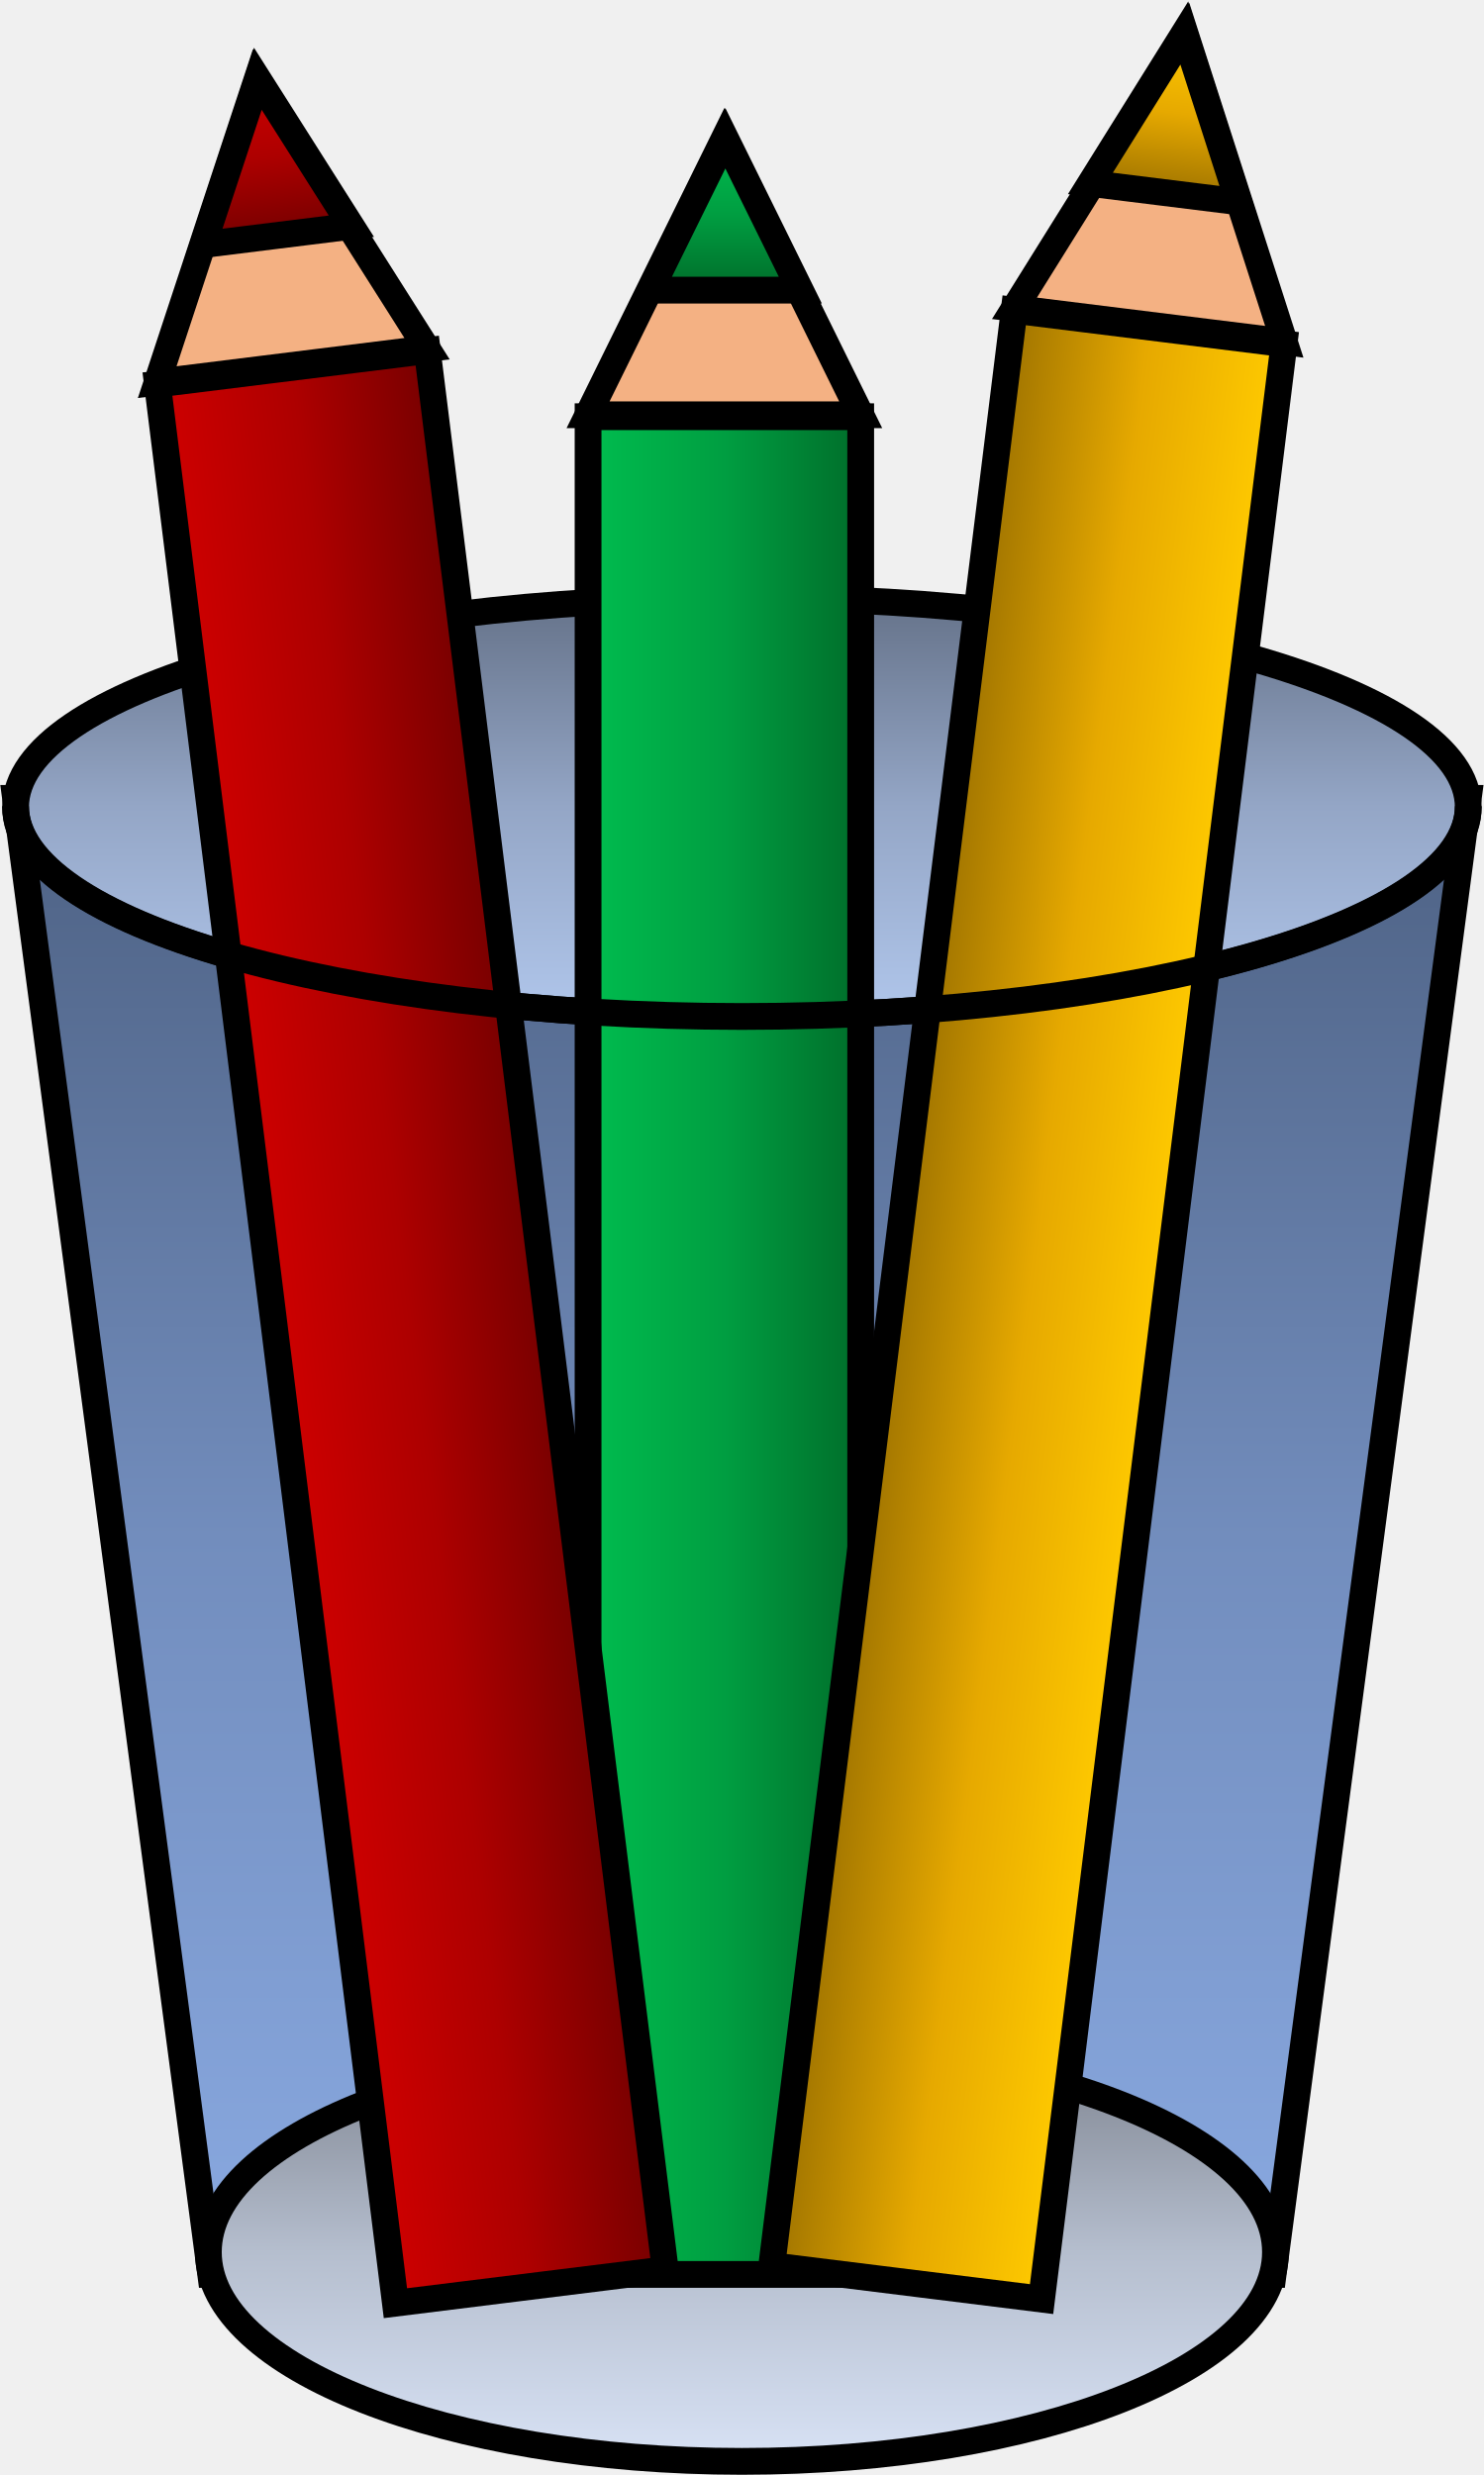
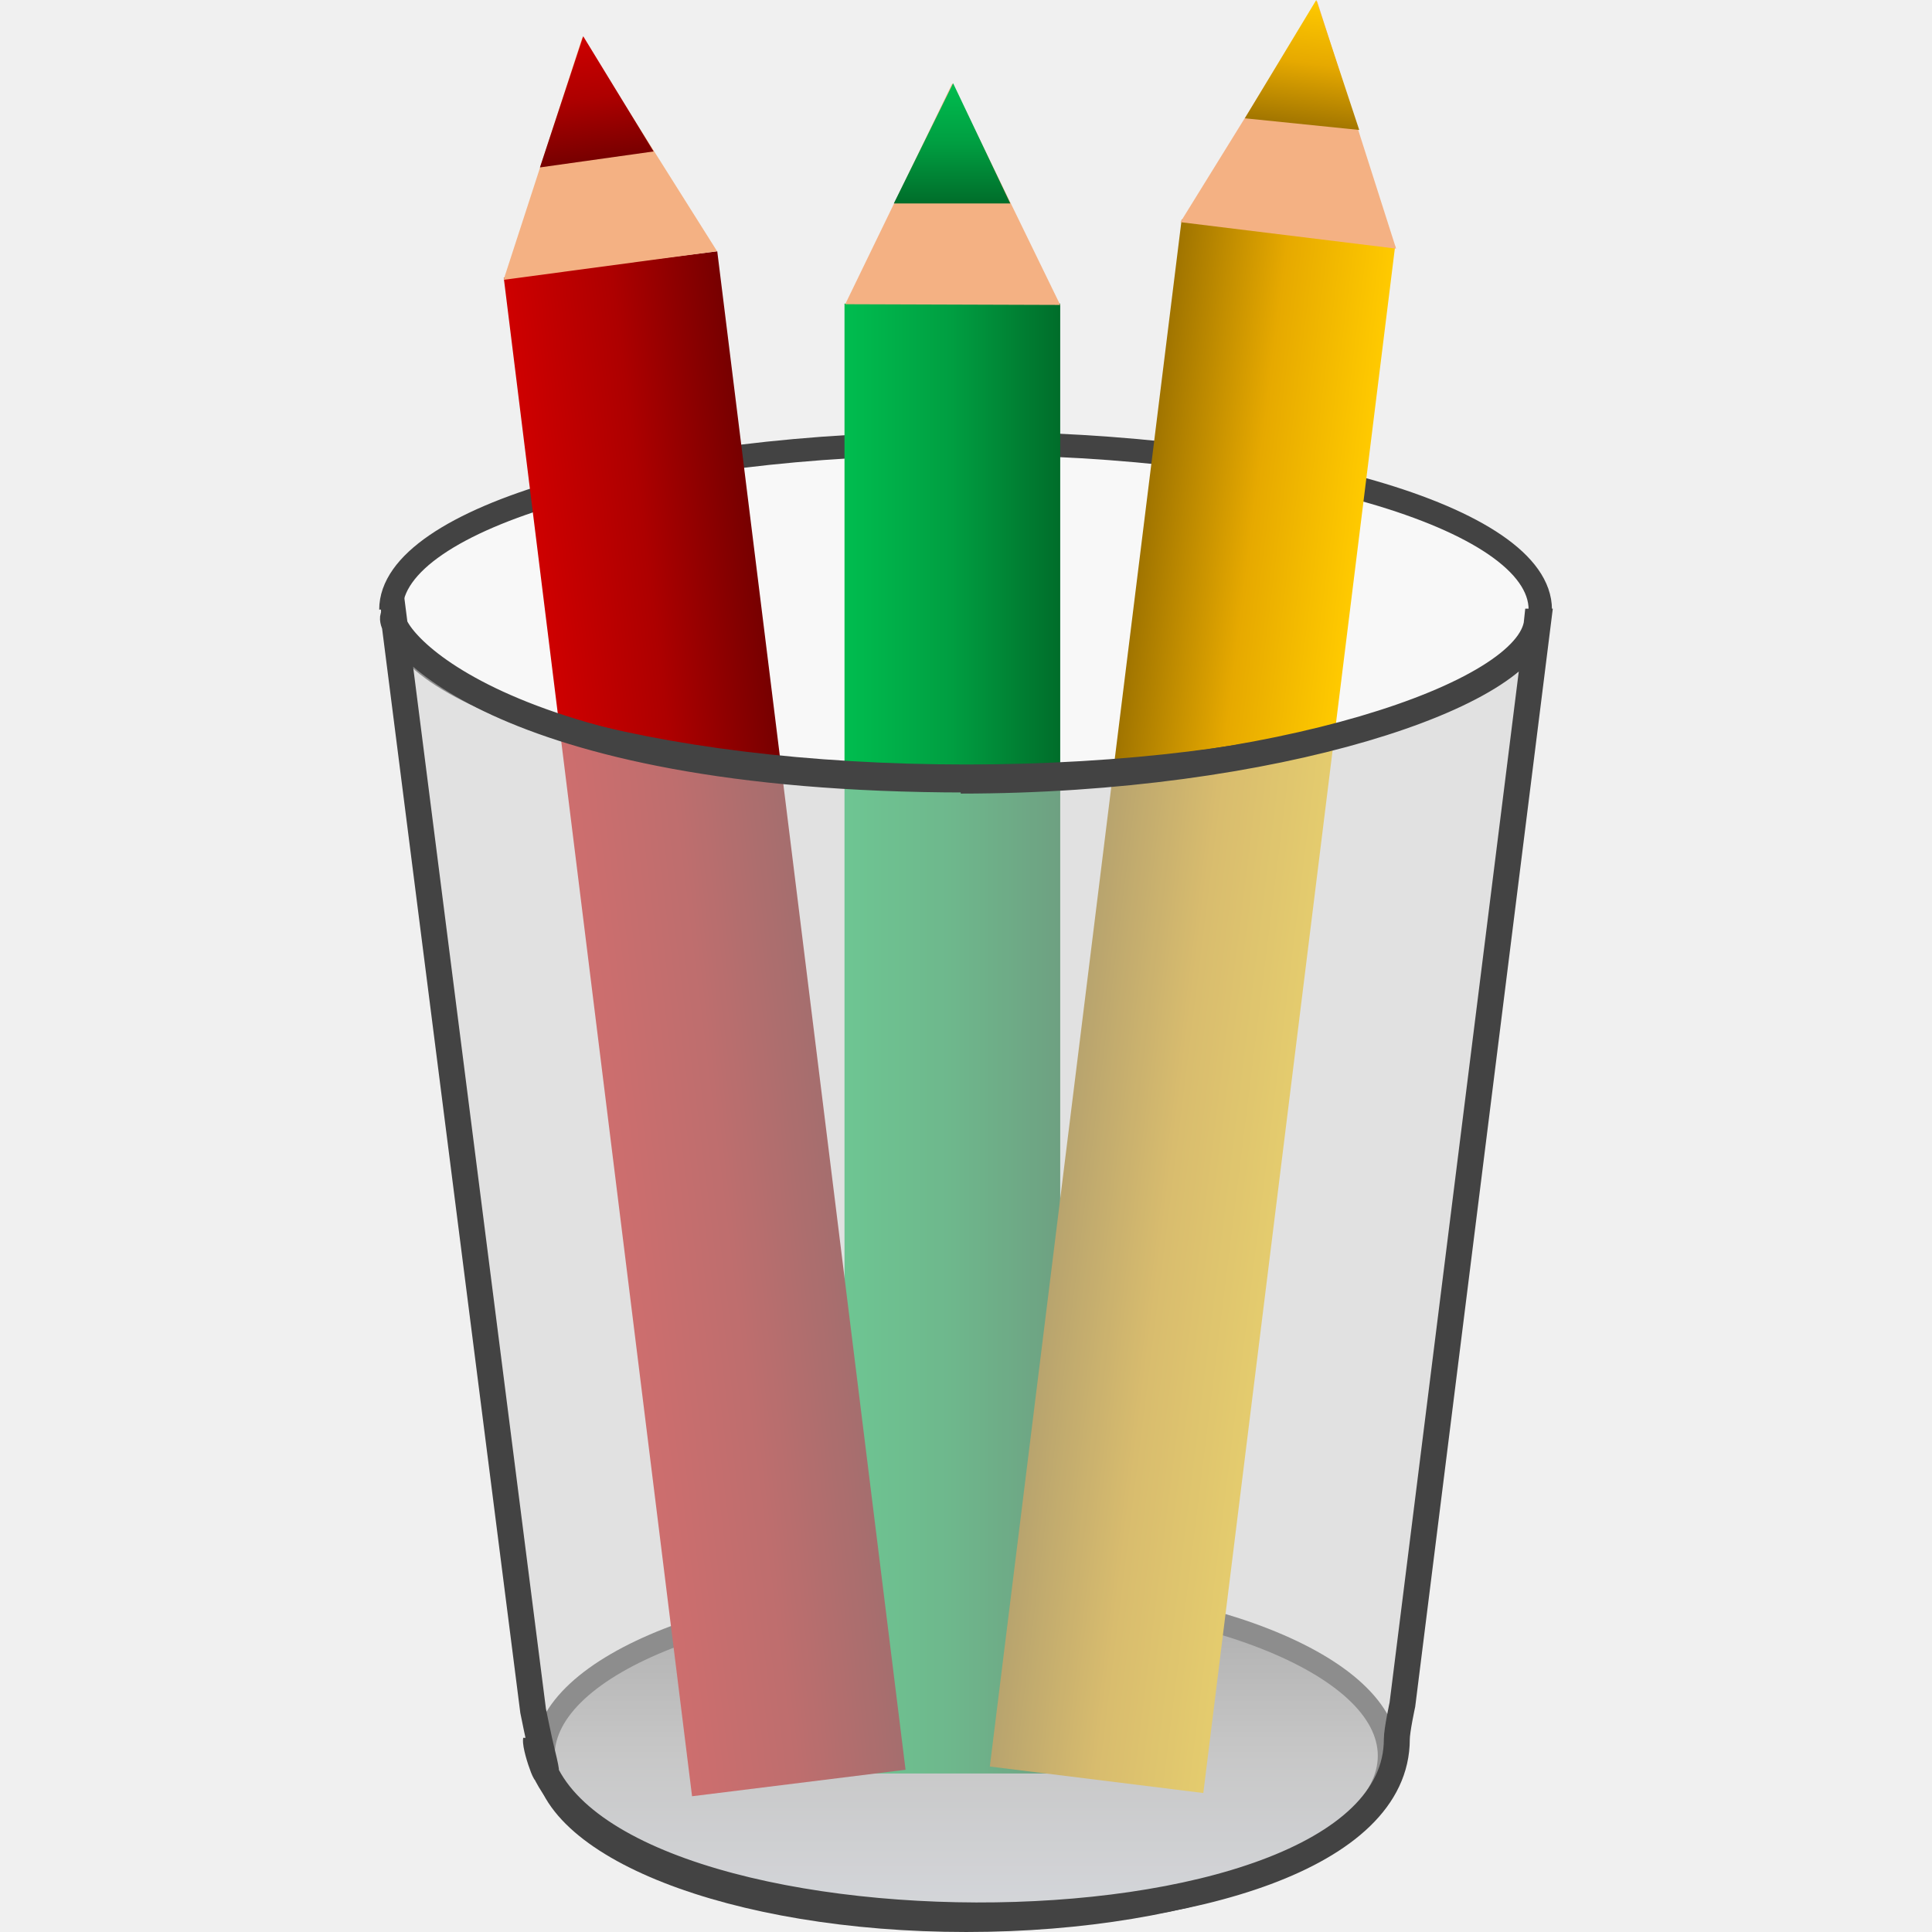
- <svg xmlns="http://www.w3.org/2000/svg" width="762" height="1271" xml:space="preserve" overflow="hidden">
-   <defs>
-     <linearGradient x1="3837" y1="748" x2="3837" y2="1506" gradientUnits="userSpaceOnUse" spreadMethod="reflect" id="fill0">
-       <stop offset="0" stop-color="#4D6183" />
-       <stop offset="0.5" stop-color="#728DBD" />
-       <stop offset="1" stop-color="#89A9E1" />
+ <svg xmlns="http://www.w3.org/2000/svg" width="140" height="140" xml:space="preserve" overflow="hidden" version="1.1" id="svg44">
+   <defs id="defs33">
+     <linearGradient x1="3837" y1="645" x2="3837" y2="860" gradientUnits="userSpaceOnUse" spreadMethod="reflect" id="linearGradient57" gradientTransform="translate(-3456,-338)">
+       <stop offset="0" stop-color="#657289" id="stop55" style="stop-color:#848965;stop-opacity:1;" />
+       <stop offset="0.5" stop-color="#94A6C6" id="stop56" />
+       <stop offset="1" stop-color="#B0C6EB" id="stop57" />
    </linearGradient>
-     <linearGradient x1="373" y1="0" x2="373" y2="758" gradientUnits="userSpaceOnUse" spreadMethod="reflect" id="fill1">
-       <stop offset="0" stop-color="#4D6183" />
-       <stop offset="0.5" stop-color="#728DBD" />
-       <stop offset="1" stop-color="#89A9E1" />
+     <linearGradient x1="3896.288" y1="1501.334" x2="3777.711" y2="752.666" gradientUnits="userSpaceOnUse" spreadMethod="reflect" id="fill0" gradientTransform="matrix(0.1116496,0,0,0.1116496,-358.3832,-39.63014)">
+       <stop offset="0" stop-color="#4D6183" id="stop1" style="stop-color:#777777;stop-opacity:1;" />
+       <stop offset="0.5" stop-color="#728DBD" id="stop2" style="stop-color:#adadad;stop-opacity:1;" />
+       <stop offset="1" stop-color="#89A9E1" id="stop3" style="stop-color:#bfc9da;stop-opacity:1;" />
    </linearGradient>
-     <linearGradient x1="3837" y1="748" x2="3837" y2="1506" gradientUnits="userSpaceOnUse" spreadMethod="reflect" id="fill2">
-       <stop offset="0" stop-color="#4D6183" />
-       <stop offset="0.5" stop-color="#728DBD" />
-       <stop offset="1" stop-color="#89A9E1" />
+     <linearGradient x1="373" y1="0" x2="373" y2="758" gradientUnits="userSpaceOnUse" spreadMethod="reflect" id="fill1" gradientTransform="matrix(-1,0,0,1,1008.5,401.5869)">
+       <stop offset="0" stop-color="#4D6183" id="stop4" style="stop-color:#686868;stop-opacity:0.7;" />
+       <stop offset="0.5" stop-color="#728DBD" id="stop5" style="stop-color:#92959b;stop-opacity:0.7;" />
+       <stop offset="1" stop-color="#89A9E1" id="stop6" style="stop-color:#9faec8;stop-opacity:0.7;" />
    </linearGradient>
-     <linearGradient x1="3837" y1="1387" x2="3837" y2="1602" gradientUnits="userSpaceOnUse" spreadMethod="reflect" id="fill3">
-       <stop offset="0" stop-color="#7D838F" />
-       <stop offset="0.5" stop-color="#B5BECE" />
-       <stop offset="1" stop-color="#D8E2F5" />
+     <linearGradient x1="3837" y1="748" x2="3837" y2="1506" gradientUnits="userSpaceOnUse" spreadMethod="reflect" id="fill2" gradientTransform="translate(-3201.5,-346.4131)">
+       <stop offset="0" stop-color="#4D6183" id="stop7" style="stop-color:#4d6183" />
+       <stop offset="0.5" stop-color="#728DBD" id="stop8" style="stop-color:#728dbd" />
+       <stop offset="1" stop-color="#89A9E1" id="stop9" style="stop-color:#89a9e1" />
    </linearGradient>
-     <linearGradient x1="3837" y1="645" x2="3837" y2="860" gradientUnits="userSpaceOnUse" spreadMethod="reflect" id="fill4">
-       <stop offset="0" stop-color="#657289" />
-       <stop offset="0.5" stop-color="#94A6C6" />
-       <stop offset="1" stop-color="#B0C6EB" />
+     <linearGradient x1="3837" y1="1387" x2="3837" y2="1602" gradientUnits="userSpaceOnUse" spreadMethod="reflect" id="fill3" gradientTransform="matrix(0.1116496,0,0,0.1116496,-358.3832,-39.63014)">
+       <stop offset="0" stop-color="#7D838F" id="stop10" style="stop-color:#868686" />
+       <stop offset="0.5" stop-color="#B5BECE" id="stop11" style="stop-color:#c1c1c1" />
+       <stop offset="1" stop-color="#D8E2F5" id="stop12" style="stop-color:#dfe3ec" />
    </linearGradient>
-     <linearGradient x1="3898" y1="1029" x2="3758" y2="1029" gradientUnits="userSpaceOnUse" spreadMethod="reflect" id="fill5">
-       <stop offset="0" stop-color="#006D2A" />
-       <stop offset="0.5" stop-color="#009E41" />
-       <stop offset="1" stop-color="#00BD4F" />
+     <linearGradient x1="3837" y1="645" x2="3837" y2="860" gradientUnits="userSpaceOnUse" spreadMethod="reflect" id="fill4" gradientTransform="translate(-3201.5,-346.4131)">
+       <stop offset="0" stop-color="#657289" id="stop13" style="stop-color:#777777;stop-opacity:0.7;" />
+       <stop offset="0.5" stop-color="#94A6C6" id="stop14" style="stop-color:#adadad;stop-opacity:0.7;" />
+       <stop offset="1" stop-color="#B0C6EB" id="stop15" style="stop-color:#bfc9da;stop-opacity:0.7;" />
    </linearGradient>
-     <linearGradient x1="3828.5" y1="487" x2="3828.5" y2="409" gradientUnits="userSpaceOnUse" spreadMethod="reflect" id="fill6">
-       <stop offset="0" stop-color="#006D2A" />
-       <stop offset="0.5" stop-color="#009E41" />
-       <stop offset="1" stop-color="#00BD4F" />
+     <linearGradient x1="3898" y1="1029" x2="3758" y2="1029" gradientUnits="userSpaceOnUse" spreadMethod="reflect" id="fill5" gradientTransform="matrix(0.1116496,0,0,0.1116496,-358.3832,-39.63014)">
+       <stop offset="0" stop-color="#006D2A" id="stop16" style="stop-color:#006d2a" />
+       <stop offset="0.5" stop-color="#009E41" id="stop17" style="stop-color:#009e41" />
+       <stop offset="1" stop-color="#00BD4F" id="stop18" style="stop-color:#00bd4f" />
    </linearGradient>
-     <linearGradient x1="3736.52" y1="1010.82" x2="3597.96" y2="1028" gradientUnits="userSpaceOnUse" spreadMethod="reflect" id="fill7">
-       <stop offset="0" stop-color="#770000" />
-       <stop offset="0.5" stop-color="#AD0000" />
-       <stop offset="1" stop-color="#CE0000" />
+     <linearGradient x1="3828.5" y1="487" x2="3828.5" y2="409" gradientUnits="userSpaceOnUse" spreadMethod="reflect" id="fill6" gradientTransform="matrix(0.1116496,0,0,0.1116496,-358.3832,-39.63014)">
+       <stop offset="0" stop-color="#006D2A" id="stop19" style="stop-color:#006d2a" />
+       <stop offset="0.5" stop-color="#009E41" id="stop20" style="stop-color:#009e41" />
+       <stop offset="1" stop-color="#00BD4F" id="stop21" style="stop-color:#00bd4f" />
    </linearGradient>
-     <linearGradient x1="3598.39" y1="458.892" x2="3588.41" y2="378.451" gradientUnits="userSpaceOnUse" spreadMethod="reflect" id="fill8">
-       <stop offset="0" stop-color="#770000" />
-       <stop offset="0.5" stop-color="#AD0000" />
-       <stop offset="1" stop-color="#CE0000" />
+     <linearGradient x1="3736.52" y1="1010.82" x2="3597.96" y2="1028" gradientUnits="userSpaceOnUse" spreadMethod="reflect" id="fill7" gradientTransform="matrix(0.1116496,0,0,0.1116496,-358.3832,-39.63014)">
+       <stop offset="0" stop-color="#770000" id="stop22" style="stop-color:#770000" />
+       <stop offset="0.5" stop-color="#AD0000" id="stop23" style="stop-color:#ad0000" />
+       <stop offset="1" stop-color="#CE0000" id="stop24" style="stop-color:#ce0000" />
    </linearGradient>
-     <linearGradient x1="139.63" y1="505.914" x2="0" y2="505.914" gradientUnits="userSpaceOnUse" spreadMethod="reflect" id="fill9">
-       <stop offset="0" stop-color="#A07400" />
-       <stop offset="0.5" stop-color="#E6A900" />
-       <stop offset="1" stop-color="#FFCA00" />
+     <linearGradient x1="3598.39" y1="458.892" x2="3588.41" y2="378.451" gradientUnits="userSpaceOnUse" spreadMethod="reflect" id="fill8" gradientTransform="matrix(0.1116496,0,0,0.1116496,-358.3832,-39.63014)">
+       <stop offset="0" stop-color="#770000" id="stop25" style="stop-color:#770000" />
+       <stop offset="0.5" stop-color="#AD0000" id="stop26" style="stop-color:#ad0000" />
+       <stop offset="1" stop-color="#CE0000" id="stop27" style="stop-color:#ce0000" />
    </linearGradient>
-     <linearGradient x1="38.347" y1="82.587" x2="38.347" y2="0" gradientUnits="userSpaceOnUse" spreadMethod="reflect" id="fill10">
-       <stop offset="0" stop-color="#A07400" />
-       <stop offset="0.5" stop-color="#E6A900" />
-       <stop offset="1" stop-color="#FFCA00" />
+     <linearGradient x1="139.63" y1="505.914" x2="0" y2="505.914" gradientUnits="userSpaceOnUse" spreadMethod="reflect" id="fill9" gradientTransform="matrix(0.1116496,0,0,0.1116496,-102.5235,5.240947)">
+       <stop offset="0" stop-color="#A07400" id="stop28" style="stop-color:#a07400" />
+       <stop offset="0.5" stop-color="#E6A900" id="stop29" style="stop-color:#e6a900" />
+       <stop offset="1" stop-color="#FFCA00" id="stop30" style="stop-color:#ffca00" />
+     </linearGradient>
+     <linearGradient x1="38.347" y1="82.587" x2="38.347" y2="0" gradientUnits="userSpaceOnUse" spreadMethod="reflect" id="fill10" gradientTransform="matrix(-0.110801,-0.01373914,-0.01373914,0.110801,99.63001,0.5268509)">
+       <stop offset="0" stop-color="#A07400" id="stop31" style="stop-color:#a07400" />
+       <stop offset="0.5" stop-color="#E6A900" id="stop32" style="stop-color:#e6a900" />
+       <stop offset="1" stop-color="#FFCA00" id="stop33" style="stop-color:#ffca00" />
    </linearGradient>
  </defs>
-   <g transform="translate(-3456 -338)">
-     <path d="M3464 748 3837 748 3837 1506 3564.21 1506 3464 748Z" stroke="#000000" stroke-width="13.75" stroke-miterlimit="8" fill="url(#fill0)" fill-rule="evenodd" />
-     <path d="M0 0 373 0 373 758 100.209 758 0 0Z" stroke="#000000" stroke-width="13.75" stroke-miterlimit="8" fill="url(#fill1)" fill-rule="evenodd" transform="matrix(-1 0 0 1 4210 748)" />
-     <rect x="3735" y="829" width="242" height="620" fill="url(#fill2)" />
-     <path d="M3563 1494.5C3563 1435.13 3685.67 1387 3837 1387 3988.33 1387 4111 1435.13 4111 1494.5 4111 1553.87 3988.33 1602 3837 1602 3685.67 1602 3563 1553.87 3563 1494.5Z" stroke="#000000" stroke-width="13.75" stroke-miterlimit="8" fill="url(#fill3)" fill-rule="evenodd" />
-     <path d="M3464 752.5C3464 693.129 3631 645 3837 645 4043 645 4210 693.129 4210 752.5 4210 811.871 4043 860 3837 860 3631 860 3464 811.871 3464 752.5Z" stroke="#000000" stroke-width="13.75" stroke-miterlimit="8" fill="url(#fill4)" fill-rule="evenodd" />
-     <rect x="3758" y="552" width="140" height="954" stroke="#000000" stroke-width="13.75" stroke-miterlimit="8" fill="url(#fill5)" />
-     <path d="M3758 551 3828 409 3898 551Z" stroke="#000000" stroke-width="13.75" stroke-miterlimit="8" fill="#F4B183" fill-rule="evenodd" />
-     <path d="M3790 487 3828.5 409 3867 487Z" stroke="#000000" stroke-width="13.75" stroke-miterlimit="8" fill="url(#fill6)" fill-rule="evenodd" />
-     <path d="M3536.85 535.237 3675.42 518.055 3797.63 1503.58 3659.06 1520.77Z" stroke="#000000" stroke-width="13.75" stroke-miterlimit="8" fill="url(#fill7)" fill-rule="evenodd" />
-     <path d="M3536.73 534.242 3587.86 379.199 3675.3 517.06Z" stroke="#000000" stroke-width="13.75" stroke-miterlimit="8" fill="#F4B183" fill-rule="evenodd" />
-     <path d="M3560.33 463.611 3588.41 378.451 3636.44 454.173Z" stroke="#000000" stroke-width="13.75" stroke-miterlimit="8" fill="url(#fill8)" fill-rule="evenodd" />
-     <rect x="0" y="0" width="139.63" height="1011.83" stroke="#000000" stroke-width="13.75" stroke-miterlimit="8" fill="url(#fill9)" transform="matrix(-0.9924 -0.123056 -0.123056 0.9924 4115.4 514.533)" />
-     <path d="M0 150.36 69.815 0 139.63 150.36Z" stroke="#000000" stroke-width="13.75" stroke-miterlimit="8" fill="#F4B183" fill-rule="evenodd" transform="matrix(-0.9924 -0.123056 -0.123056 0.9924 4134.03 364.302)" />
-     <path d="M0 82.587 38.347 0 76.693 82.587Z" stroke="#000000" stroke-width="13.75" stroke-miterlimit="8" fill="url(#fill10)" fill-rule="evenodd" transform="matrix(-0.9924 -0.123056 -0.123056 0.9924 4102.24 359.67)" />
-     <path d="M4210 752C4210 811.647 4043 860 3837 860 3631 860 3464 811.647 3464 752" stroke="#000000" stroke-width="13.75" stroke-miterlimit="8" fill="none" fill-rule="evenodd" />
-   </g>
+   <path id="path33" style="opacity:0.5;fill:#ffffff;stroke:none;stroke-width:0.112;stroke-opacity:1;fill-opacity:1" d="m 70.016,32.384 c -22.415,0 -40.686,5.104 -41.601,11.5 h -0.044 l 0.027,0.201 c -0.009,0.101 -0.027,0.201 -0.027,0.302 0,0.43 0.082,0.854 0.234,1.272 l 10.954,82.856 h 30.457 30.457 l 10.954,-82.856 c 0.153,-0.418 0.234,-0.842 0.234,-1.272 0,-0.101 -0.018,-0.201 -0.026,-0.302 l 0.026,-0.2 h -0.044 C 110.702,37.488 92.431,32.384 70.016,32.384 Z" />
+   <path d="m 39.424,127.23 c 0,-6.629 13.696,-12.002 30.592,-12.002 16.896,0 30.592,5.374 30.592,12.002 0,6.629 -13.696,12.002 -30.592,12.002 -16.896,0 -30.592,-5.374 -30.592,-12.002 z" stroke="#000000" stroke-width="1.535" stroke-miterlimit="8" fill="url(#fill3)" fill-rule="evenodd" id="path35" style="fill:url(#fill3);stroke:#434343;stroke-opacity:1" />
+   <path d="m 111.615,44.174 c 0,-6.66 -18.645,-12.058 -41.645,-12.058 -23,0 -41.645,5.399 -41.645,12.058" stroke="#000000" stroke-width="13.75" stroke-miterlimit="8" fill="none" fill-rule="evenodd" id="path44-0" style="stroke:#434343;stroke-width:1.692;stroke-dasharray:none;stroke-opacity:1" />
+   <rect x="61.196" y="22" width="15.631" height="106.514" stroke="#000000" stroke-width="1.535" stroke-miterlimit="8" fill="url(#fill5)" id="rect36" style="fill:url(#fill5);stroke:none" />
+   <path d="M 61.248,22.045 69.011,6.035 76.827,22.097 Z" stroke="#000000" stroke-width="1.535" stroke-miterlimit="8" fill="#f4b183" fill-rule="evenodd" id="path37" style="fill:#f4b183;stroke:none" />
+   <path d="m 64.769,14.743 4.299,-8.709 4.142,8.709 z" stroke="#000000" stroke-width="1.535" stroke-miterlimit="8" fill="url(#fill6)" fill-rule="evenodd" id="path38" style="fill:url(#fill6);stroke:none" />
+   <path d="m 36.504,20.129 15.471,-1.918 13.645,110.033 -15.471,1.919 z" stroke="#000000" stroke-width="1.535" stroke-miterlimit="8" fill="url(#fill7)" fill-rule="evenodd" id="path39" style="fill:url(#fill7);stroke:none" />
+   <path d="M 36.491,20.278 42.2,2.707 51.962,18.204 Z" stroke="#000000" stroke-width="1.535" stroke-miterlimit="8" fill="#f4b183" fill-rule="evenodd" id="path40" style="fill:#f4b183;stroke:none" />
+   <path d="m 39.126,12.132 3.135,-9.508 5.102,8.35 z" stroke="#000000" stroke-width="1.535" stroke-miterlimit="8" fill="url(#fill8)" fill-rule="evenodd" id="path41" style="fill:url(#fill8);stroke:none" />
+   <rect x="-102.523" y="5.241" width="15.59" height="112.97" stroke="#000000" stroke-width="1.535" stroke-miterlimit="8" fill="url(#fill9)" transform="matrix(-0.9923997,-0.123056,-0.123056,0.9923997,0,0)" id="rect41" style="fill:url(#fill9);stroke:none" />
+   <path d="M 101.166,18.017 95.444,0.085 85.538,16.098 Z" stroke="#000000" stroke-width="1.535" stroke-miterlimit="8" fill="#f4b183" fill-rule="evenodd" id="path42" style="fill:#f4b183;stroke:none" />
+   <path d="M 98.495,9.417 95.381,1.3863487e-6 90.206,8.572 Z" stroke="#000000" stroke-width="1.535" stroke-miterlimit="8" fill="url(#fill10)" fill-rule="evenodd" id="path43" style="fill:url(#fill10);stroke:none" />
+   <path d="m 111.661,44.107 c 0,6.66 -18.645,12.058 -41.645,12.058 -23,0 -41.645,-5.399 -41.645,-12.058" stroke="#000000" stroke-width="1.535" stroke-miterlimit="8" fill="none" fill-rule="evenodd" id="path44" style="stroke:#434343;stroke-opacity:1" />
+   <path id="path33-4" style="opacity:1;mix-blend-mode:normal;fill:#cdcdcd;fill-opacity:0.536;stroke:#434343;stroke-width:1.88;stroke-dasharray:none;stroke-opacity:1" d="m 28.52,44.638 10.112,79.334 c 0,0 0.418,2.088 0.661,3.058 0.863,3.454 -0.549,-0.29 -0.452,-0.97 1.872,16.796 62.378,17.185 62.378,-0.026 0,-0.656 0.404,-2.511 0.404,-2.511 l 9.834,-78.479 h -0.08 c -0.528,5.334 -19.058,11.516 -41.753,11.523 l 0.405,-0.081 C 35.48,56.472 27.801,45.727 28.52,44.638 Z" />
</svg>
